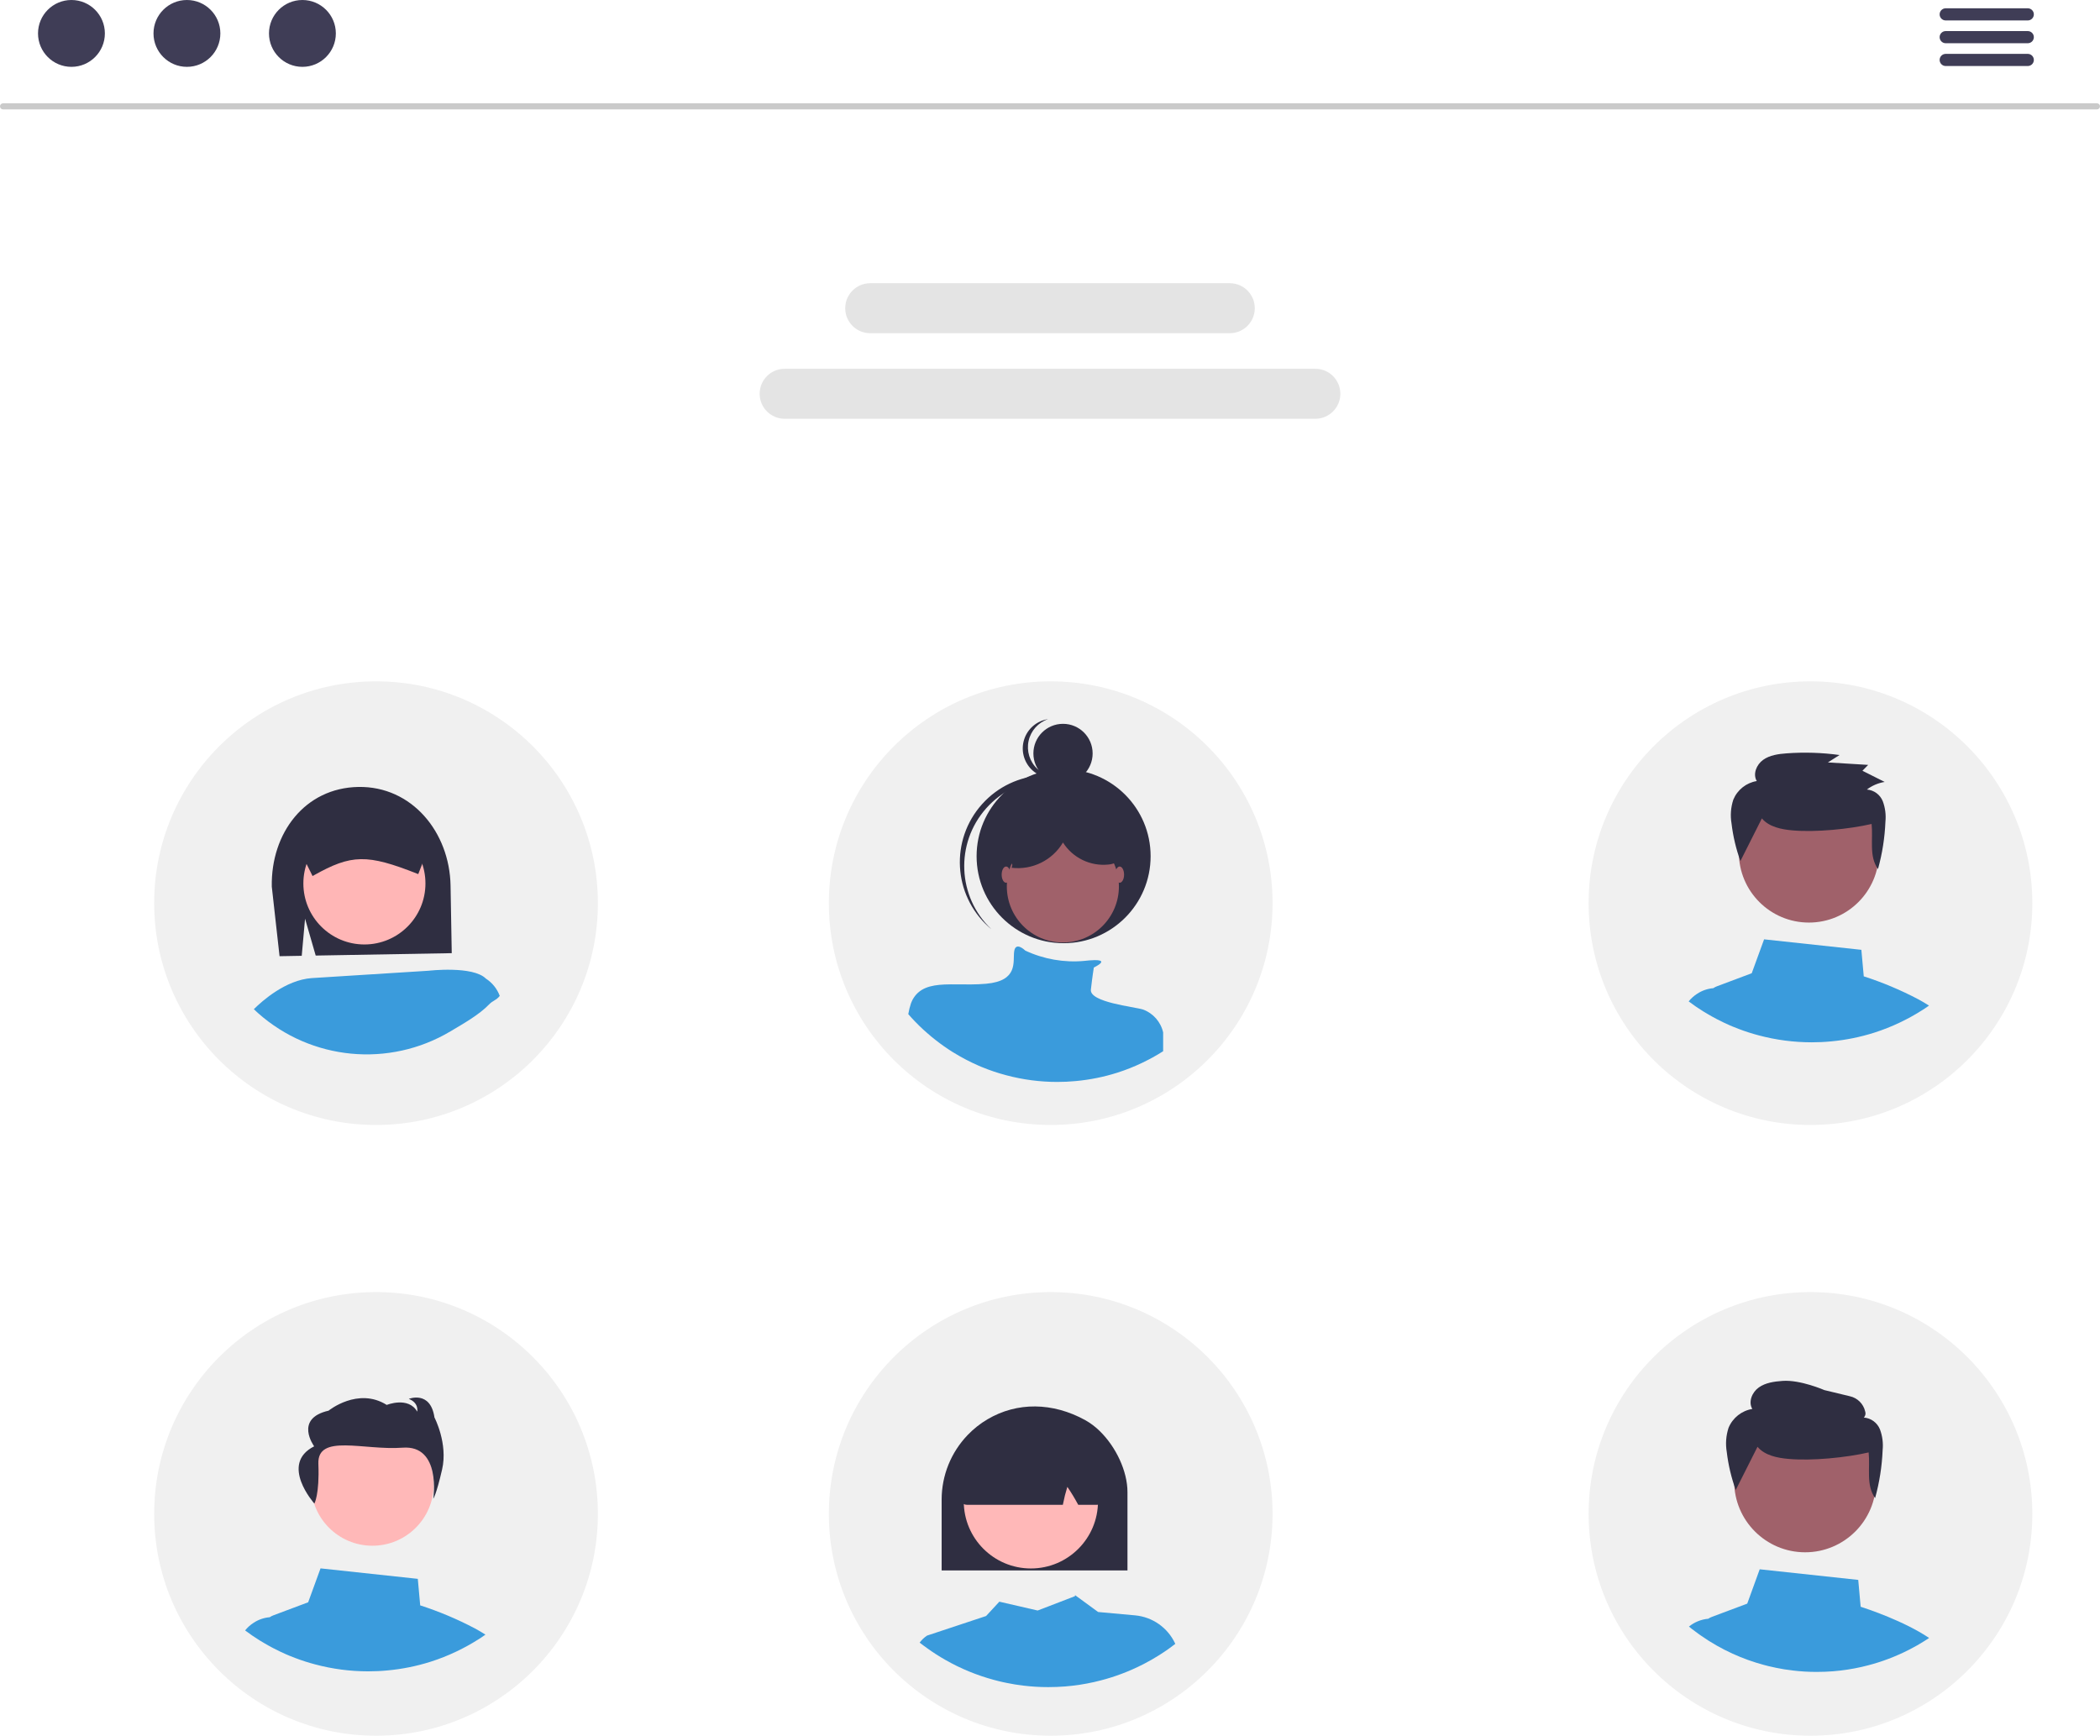
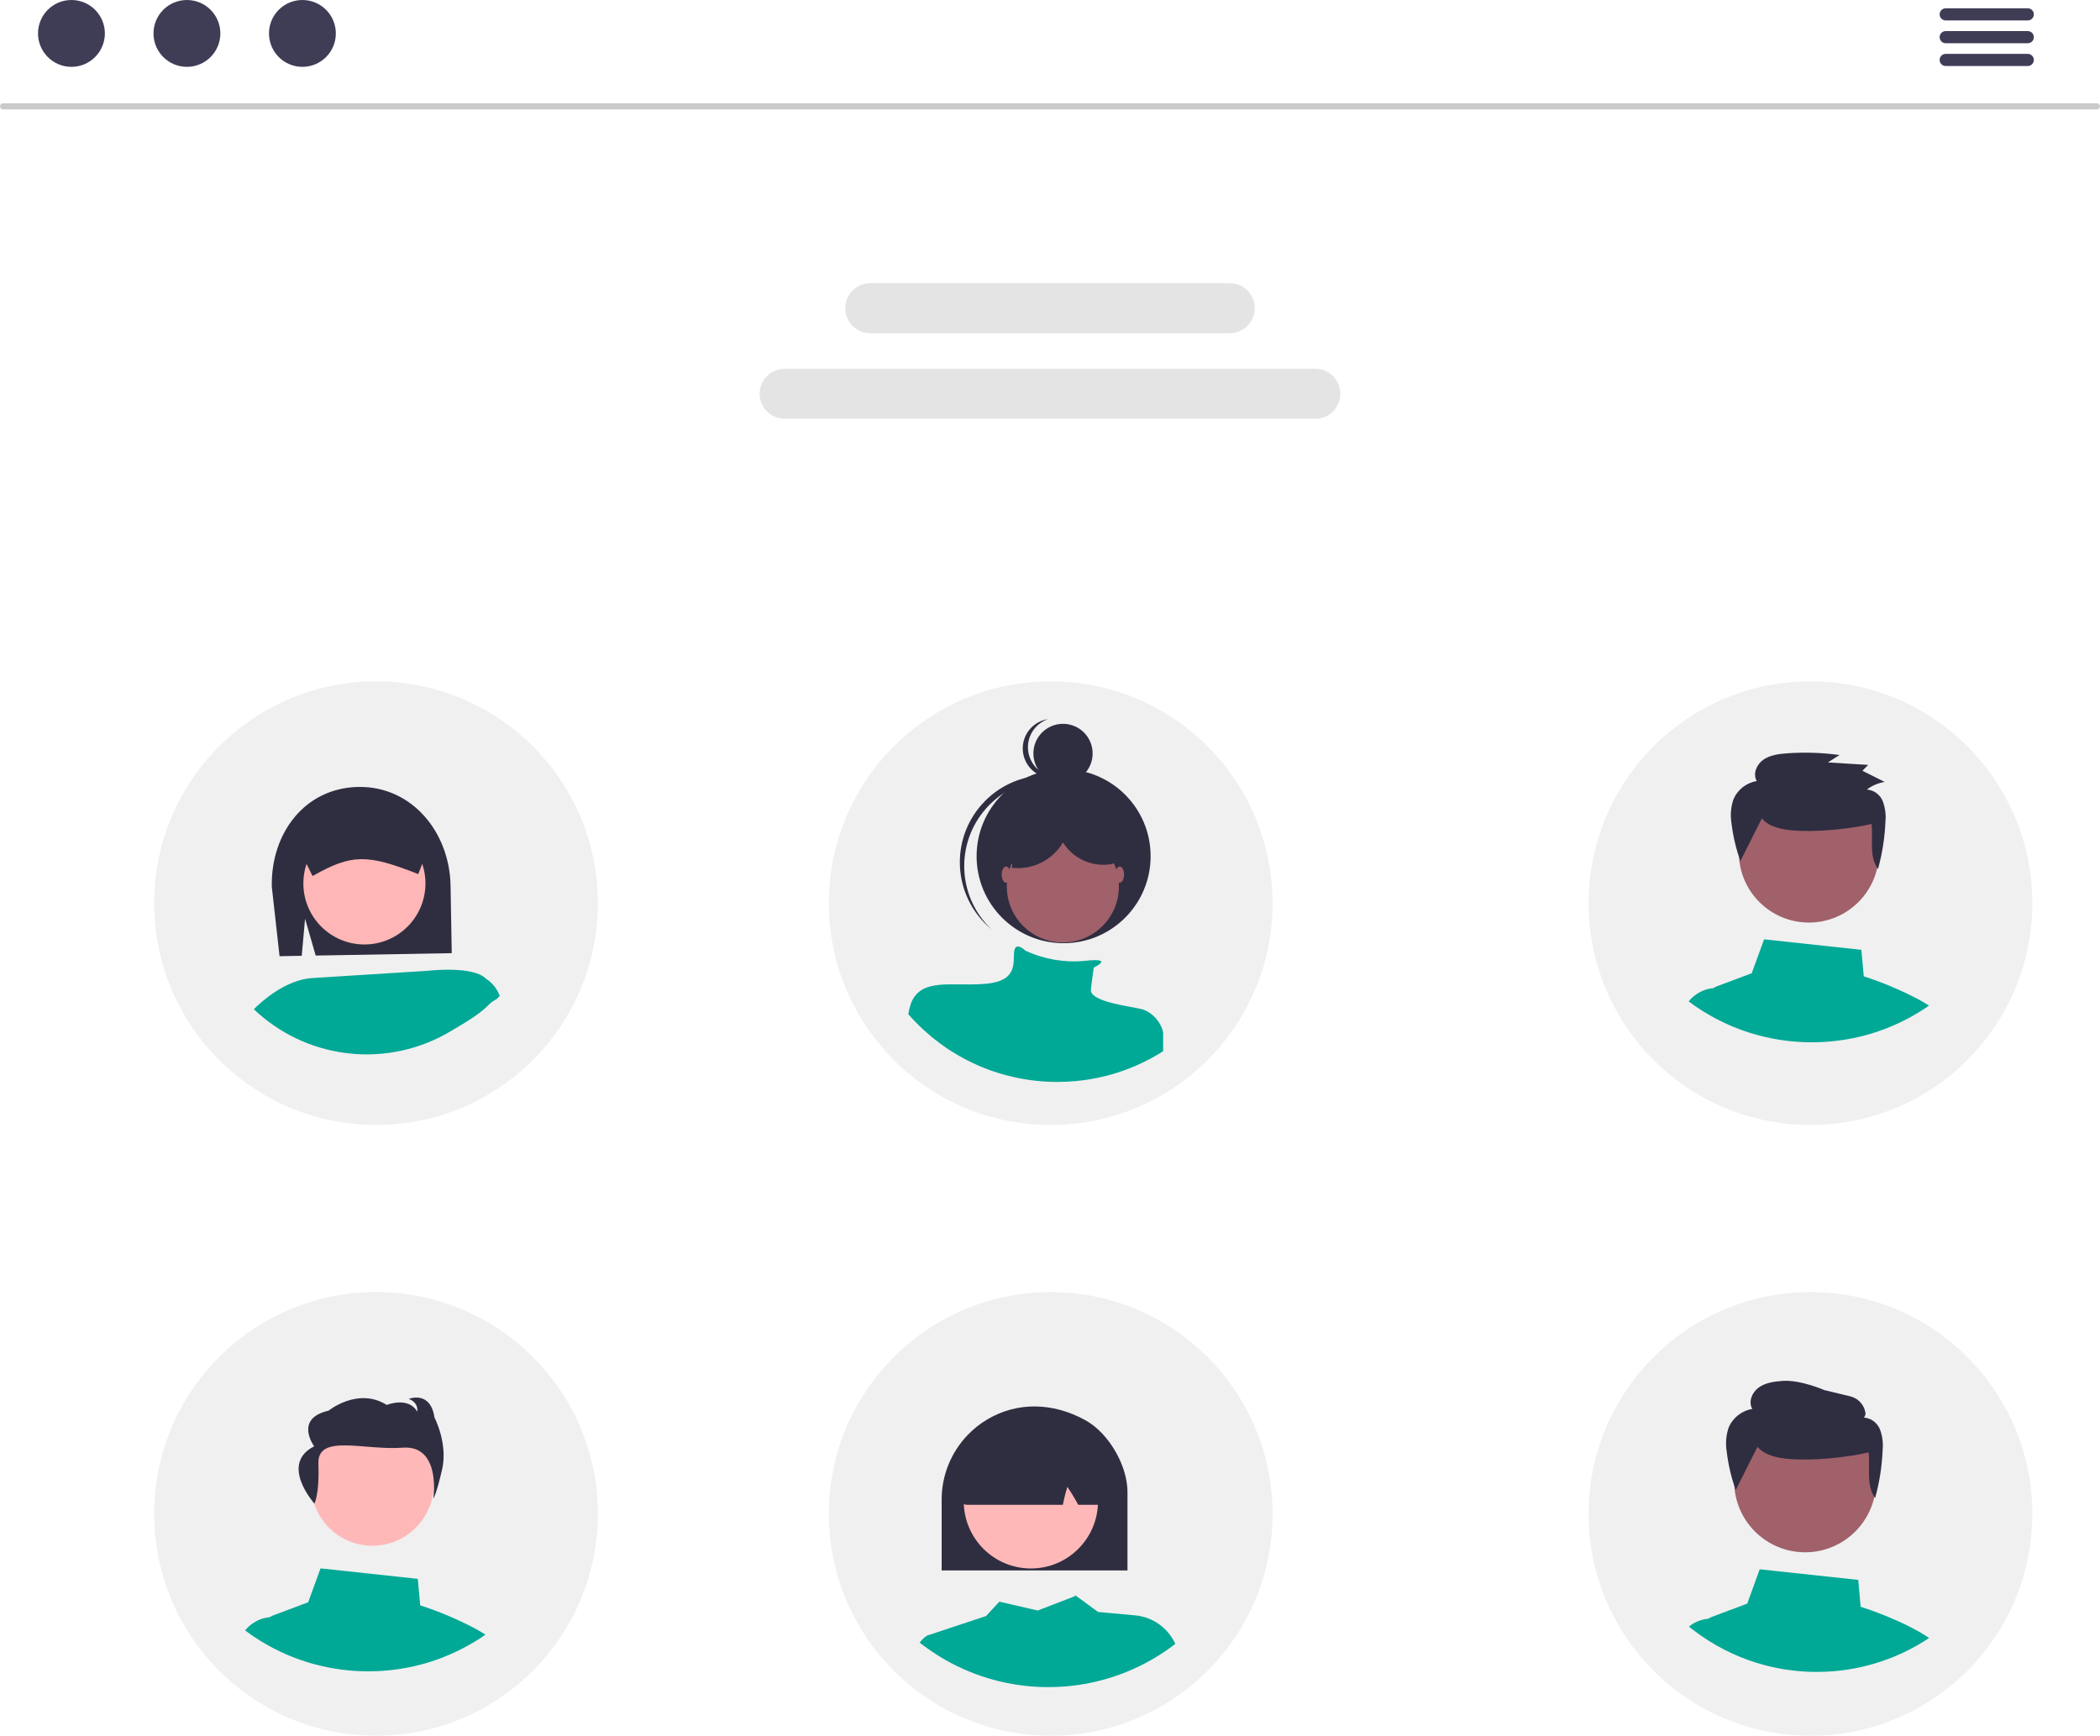
<svg xmlns="http://www.w3.org/2000/svg" data-name="Layer 1" width="691" height="571.228" viewBox="0 0 691 571.228">
  <path d="M944.5,200.386h-689a1,1,0,0,1,0-2h689a1,1,0,0,1,0,2Z" transform="translate(-254.5 -164.3858)" fill="#cacaca" />
  <circle cx="23.508" cy="11" r="11" fill="#3f3d56" />
  <circle cx="61.508" cy="11" r="11" fill="#3f3d56" />
  <circle cx="99.508" cy="11" r="11" fill="#3f3d56" />
  <path d="M687.313,302.201H512.687a8.225,8.225,0,0,1,0-16.45H687.313a8.225,8.225,0,1,1,0,16.45Z" transform="translate(-254.5 -164.3858)" fill="#e4e4e4" />
  <path d="M659.158,274.045H540.842a8.225,8.225,0,0,1,0-16.45H659.158a8.225,8.225,0,0,1,0,16.45Z" transform="translate(-254.5 -164.3858)" fill="#e4e4e4" />
  <circle cx="123.732" cy="297.228" r="73" fill="#f0f0f0" />
  <circle cx="595.732" cy="297.228" r="73" fill="#f0f0f0" />
  <circle cx="345.732" cy="297.228" r="73" fill="#f0f0f0" />
-   <path d="M885.712,493.253a112.493,112.493,0,0,0-17.946-7.552l-.79-8.73-32.006-3.448-4.068,11.158-11.486,4.31a5.605,5.605,0,0,0-1.166.607h-.012a11.342,11.342,0,0,0-5.269,1.821,11.665,11.665,0,0,0-2.816,2.526c1.554,1.178,3.168,2.271,4.832,3.315l.073.036c.474.291.959.583,1.444.862.875.522,1.773,1.02,2.672,1.493l.571.291c1.311.68,2.647,1.323,4.019,1.918.279.121.583.243.862.364.024.012.036.012.06.024.644.267,1.287.522,1.943.765a63.826,63.826,0,0,0,6.581,2.113,67.676,67.676,0,0,0,17.448,2.283c2.15,0,4.274-.097,6.375-.304a67.391,67.391,0,0,0,14.133-2.853c.011,0,.025-.012.036-.012a66.317,66.317,0,0,0,8.488-3.363c.011-.012.036-.012.049-.024.619-.291,1.214-.607,1.821-.911l.292-.146c.486-.255.972-.51,1.458-.777,1.214-.668,2.404-1.372,3.581-2.125.328-.194.644-.401.972-.619.461-.304.922-.619,1.372-.947C888.103,494.601,886.926,493.909,885.712,493.253Z" transform="translate(-254.5 -164.3858)" fill="#3a9bdc" />
+   <path d="M885.712,493.253a112.493,112.493,0,0,0-17.946-7.552l-.79-8.73-32.006-3.448-4.068,11.158-11.486,4.31a5.605,5.605,0,0,0-1.166.607h-.012a11.342,11.342,0,0,0-5.269,1.821,11.665,11.665,0,0,0-2.816,2.526c1.554,1.178,3.168,2.271,4.832,3.315l.073.036c.474.291.959.583,1.444.862.875.522,1.773,1.02,2.672,1.493l.571.291c1.311.68,2.647,1.323,4.019,1.918.279.121.583.243.862.364.024.012.036.012.06.024.644.267,1.287.522,1.943.765a63.826,63.826,0,0,0,6.581,2.113,67.676,67.676,0,0,0,17.448,2.283c2.15,0,4.274-.097,6.375-.304a67.391,67.391,0,0,0,14.133-2.853c.011,0,.025-.012.036-.012a66.317,66.317,0,0,0,8.488-3.363c.011-.012.036-.012.049-.024.619-.291,1.214-.607,1.821-.911l.292-.146c.486-.255.972-.51,1.458-.777,1.214-.668,2.404-1.372,3.581-2.125.328-.194.644-.401.972-.619.461-.304.922-.619,1.372-.947C888.103,494.601,886.926,493.909,885.712,493.253Z" transform="translate(-254.5 -164.3858)" fill="#00a896" />
  <circle cx="595.217" cy="280.567" r="23.051" fill="#a0616a" />
  <path d="M834.241,433.725c2.386,2.824,6.424,3.621,10.149,3.947,7.565.663,18.566-.413,25.959-2.12.528,5.114-.911,10.629,2.101,14.836a68.873,68.873,0,0,0,2.447-15.613,14.945,14.945,0,0,0-.865-6.687,6.15,6.15,0,0,0-5.239-3.863,13.131,13.131,0,0,1,5.857-2.504l-7.319-3.678,1.88-1.93-13.251-.811,3.838-2.438a83.222,83.222,0,0,0-17.435-.55c-2.7.199-5.523.579-7.711,2.144s-3.452,4.674-2.094,6.971a10.122,10.122,0,0,0-7.714,6.121,16.34,16.34,0,0,0-.586,7.854,55.676,55.676,0,0,0,2.919,12.35Z" transform="translate(-254.5 -164.3858)" fill="#2f2e41" />
  <circle id="bfd52db7-3176-431c-b22d-4ccf50ae4673" data-name="Ellipse 188" cx="349.782" cy="247.958" r="9.746" fill="#2f2e41" />
-   <path id="b31e8c25-48a3-409d-90cd-0f3aa66812dd-200" data-name="Path 969" d="M595.827,417.414a9.747,9.747,0,0,1,3.544-16.359,9.744,9.744,0,1,0,4.518,18.876,9.723,9.723,0,0,1-8.063-2.518Z" transform="translate(-254.5 -164.3858)" fill="#2f2e41" />
+   <path id="b31e8c25-48a3-409d-90cd-0f3aa66812dd-152" data-name="Path 969" d="M595.827,417.414a9.747,9.747,0,0,1,3.544-16.359,9.744,9.744,0,1,0,4.518,18.876,9.723,9.723,0,0,1-8.063-2.518Z" transform="translate(-254.5 -164.3858)" fill="#2f2e41" />
  <circle id="fe71adb6-1e7d-40f2-ae2d-2f206863ade9" data-name="Ellipse 189" cx="349.978" cy="281.777" r="28.631" fill="#2f2e41" />
-   <path id="e07a90a6-c331-41ef-a441-b6d8bd717078-201" data-name="Path 970" d="M579.008,430.399a28.626,28.626,0,0,1,39.678-3.002c-.233-.223-.467-.447-.709-.663a28.631,28.631,0,0,0-38.208,42.65q.082.073.164.145c.243.216.493.42.741.627a28.626,28.626,0,0,1-1.666-39.757Z" transform="translate(-254.5 -164.3858)" fill="#2f2e41" />
+   <path id="e07a90a6-c331-41ef-a441-b6d8bd717078-153" data-name="Path 970" d="M579.008,430.399a28.626,28.626,0,0,1,39.678-3.002c-.233-.223-.467-.447-.709-.663a28.631,28.631,0,0,0-38.208,42.65q.082.073.164.145c.243.216.493.42.741.627a28.626,28.626,0,0,1-1.666-39.757Z" transform="translate(-254.5 -164.3858)" fill="#2f2e41" />
  <circle id="fefa9ca9-d901-48cd-a772-63aab06ef99d" data-name="Ellipse 190" cx="349.735" cy="291.725" r="18.44" fill="#a0616a" />
-   <path d="M637.232,504.155v6.187c-1.133.724-2.277,1.401-3.444,2.043-.467.257-.934.502-1.4.747l-.28.14c-.584.292-1.156.595-1.751.876-.011.012-.035.012-.047.023a63.744,63.744,0,0,1-8.16,3.234c-.011,0-.023.012-.035.012a64.798,64.798,0,0,1-13.588,2.743c-2.019.199-4.062.292-6.129.292a65.06,65.06,0,0,1-16.774-2.195,63.17,63.17,0,0,1-8.195-2.767c-.023-.012-.035-.012-.059-.023-.268-.117-.56-.233-.829-.35-1.319-.572-2.603-1.191-3.864-1.844l-.548-.28c-1.343-.712-2.662-1.459-3.958-2.265l-.07-.035a63.942,63.942,0,0,1-5.767-4.051c-.946-.724-1.856-1.483-2.743-2.276-.467-.397-.934-.817-1.377-1.226a63.195,63.195,0,0,1-4.845-4.996,23.617,23.617,0,0,1,.887-3.584l.011-.012a5.24,5.24,0,0,1,.245-.584,4.655,4.655,0,0,1,.222-.49c2.09-3.911,5.872-4.88,10.565-5.09,2.65-.117,5.58.012,8.674-.023,1.634-.012,3.327-.07,5.019-.222,10.681-.969,8.744-7.273,9.222-10.67.479-3.292,3.444-.444,3.642-.257l.011.012a37.672,37.672,0,0,0,19.378,3.397c1.144-.14,2.288-.222,3.432-.257,3.012-.035,2.358.829,1.32,1.541a13.055,13.055,0,0,1-1.576.887s-.479,2.918-.969,7.284c-.467,4.179,14.253,5.627,17.137,6.537h.011A10.527,10.527,0,0,1,637.232,504.155Z" transform="translate(-254.5 -164.3858)" fill="#3a9bdc" />
+   <path d="M637.232,504.155v6.187c-1.133.724-2.277,1.401-3.444,2.043-.467.257-.934.502-1.4.747l-.28.14c-.584.292-1.156.595-1.751.876-.011.012-.035.012-.047.023a63.744,63.744,0,0,1-8.16,3.234c-.011,0-.023.012-.035.012a64.798,64.798,0,0,1-13.588,2.743c-2.019.199-4.062.292-6.129.292a65.06,65.06,0,0,1-16.774-2.195,63.17,63.17,0,0,1-8.195-2.767c-.023-.012-.035-.012-.059-.023-.268-.117-.56-.233-.829-.35-1.319-.572-2.603-1.191-3.864-1.844l-.548-.28c-1.343-.712-2.662-1.459-3.958-2.265l-.07-.035a63.942,63.942,0,0,1-5.767-4.051c-.946-.724-1.856-1.483-2.743-2.276-.467-.397-.934-.817-1.377-1.226a63.195,63.195,0,0,1-4.845-4.996,23.617,23.617,0,0,1,.887-3.584l.011-.012a5.24,5.24,0,0,1,.245-.584,4.655,4.655,0,0,1,.222-.49c2.09-3.911,5.872-4.88,10.565-5.09,2.65-.117,5.58.012,8.674-.023,1.634-.012,3.327-.07,5.019-.222,10.681-.969,8.744-7.273,9.222-10.67.479-3.292,3.444-.444,3.642-.257l.011.012a37.672,37.672,0,0,0,19.378,3.397c1.144-.14,2.288-.222,3.432-.257,3.012-.035,2.358.829,1.32,1.541a13.055,13.055,0,0,1-1.576.887s-.479,2.918-.969,7.284c-.467,4.179,14.253,5.627,17.137,6.537h.011A10.527,10.527,0,0,1,637.232,504.155Z" transform="translate(-254.5 -164.3858)" fill="#00a896" />
  <ellipse id="eb9de4e7-d719-4e1b-ab1d-c7fc470b1049" data-name="Ellipse 191" cx="331.053" cy="287.844" rx="1.456" ry="2.669" fill="#a0616a" />
  <ellipse id="a295d86f-11aa-4df2-91d0-9ecb8f1fab78" data-name="Ellipse 192" cx="368.419" cy="287.844" rx="1.456" ry="2.669" fill="#a0616a" />
  <path d="M354.877,466.726l3.503,12.135,44.766-.79-.392-22.234c-.31-17.599-12.748-32.778-30.347-32.467s-28.789,15.189-28.478,32.787l2.557,22.913,7.299-.129Z" transform="translate(-254.5 -164.3858)" fill="#2f2e41" />
  <circle cx="119.907" cy="290.74" r="20.085" fill="#ffb6b6" />
  <path d="M396.395,441.023a7.79,7.79,0,0,0-1.383-4.298c-.092-.13-.185-.251-.278-.371a7.827,7.827,0,0,0-6.276-2.999l-14.436.26-14.427.251a7.817,7.817,0,0,0-7.659,7.938l3.435,6.916,1.977,3.974.325-.186c12.486-7.019,17.593-7.111,34.118-.585l.334.13,1.309-3.351,2.971-7.603Z" transform="translate(-254.5 -164.3858)" fill="#2f2e41" />
-   <path d="M414.387,486.448c-4.308-4.298-18.884-2.59-18.884-2.59L357.032,486.281c-8.532.631-16.219,7.464-19.004,10.231.445.436.901.863,1.365,1.272a53.853,53.853,0,0,0,63.333,6.016c4.122-2.46,9.396-5.41,12.701-8.854,1.309-1.355,2.357-1.328,3.517-2.814A11.589,11.589,0,0,0,414.387,486.448Z" transform="translate(-254.5 -164.3858)" fill="#3a9bdc" />
+   <path d="M414.387,486.448c-4.308-4.298-18.884-2.59-18.884-2.59L357.032,486.281c-8.532.631-16.219,7.464-19.004,10.231.445.436.901.863,1.365,1.272a53.853,53.853,0,0,0,63.333,6.016c4.122-2.46,9.396-5.41,12.701-8.854,1.309-1.355,2.357-1.328,3.517-2.814A11.589,11.589,0,0,0,414.387,486.448Z" transform="translate(-254.5 -164.3858)" fill="#00a896" />
  <circle cx="123.732" cy="498.228" r="73" fill="#f0f0f0" />
  <circle cx="595.732" cy="498.228" r="73" fill="#f0f0f0" />
  <circle cx="345.732" cy="498.228" r="73" fill="#f0f0f0" />
  <circle cx="122.537" cy="488.518" r="20.181" fill="#ffb8b8" />
  <path d="M357.944,659.218s1.715-3.011,1.316-13.071,14.92-4.37,27.72-5.33,10.091,16.795,10.091,16.795.923-1.055,2.901-9.624-2.512-17.108-2.512-17.108c-1.322-9.004-8.447-6.118-8.447-6.118,3.431,1.336,2.772,4.192,2.772,4.192-2.905-5.092-10.03-2.207-10.03-2.207-9.503-5.963-19.134,1.89-19.134,1.89-11.48,2.605-4.747,11.735-4.747,11.735C346.328,646.206,357.944,659.218,357.944,659.218Z" transform="translate(-254.5 -164.3858)" fill="#2f2e41" />
-   <path d="M410.712,700.269a112.493,112.493,0,0,0-17.946-7.552l-.79-8.73-32.006-3.448-4.068,11.158-11.486,4.31a5.605,5.605,0,0,0-1.166.607h-.012a11.342,11.342,0,0,0-5.269,1.821,11.665,11.665,0,0,0-2.816,2.526c1.554,1.178,3.168,2.271,4.832,3.315l.073.036c.474.291.959.583,1.444.862.875.522,1.773,1.02,2.672,1.493l.571.291c1.311.68,2.647,1.323,4.019,1.918.279.121.583.243.862.364.024.012.036.012.06.024.644.267,1.287.522,1.943.765a63.824,63.824,0,0,0,6.581,2.113,67.676,67.676,0,0,0,17.448,2.283c2.15,0,4.274-.097,6.375-.304a67.391,67.391,0,0,0,14.133-2.853c.011,0,.025-.012.036-.012A66.317,66.317,0,0,0,404.689,707.894c.011-.012.036-.012.049-.024.619-.291,1.214-.607,1.821-.911l.292-.146c.486-.255.972-.51,1.458-.777,1.214-.668,2.404-1.372,3.581-2.125.328-.194.644-.401.972-.619.461-.304.922-.619,1.372-.947C413.103,701.617,411.926,700.925,410.712,700.269Z" transform="translate(-254.5 -164.3858)" fill="#3a9bdc" />
-   <path d="M627.988,696,615.838,694.895l-7.27-5.31a.041.041,0,0,0-.009-.028l-.019.009-.291-.216-.038.338-12.271,4.719-12.608-2.908-4.362,4.719-19.428,6.445a9.87,9.87,0,0,0-2.43,2.298l.001.012c.816.638,1.654,1.268,2.503,1.864a64.474,64.474,0,0,0,5.995,3.846,67.54,67.54,0,0,0,16.004,6.576q.76.211,1.52.394c.882.216,1.773.422,2.664.591q2.702.563,5.469.882a67.051,67.051,0,0,0,8.171.488q2.801,0,5.544-.216a68.346,68.346,0,0,0,9.55-1.454c.113-.028.225-.047.338-.084a67.548,67.548,0,0,0,13.959-4.859c.685-.328,1.37-.666,2.045-1.013q2.491-1.28,4.841-2.758c1.182-.732,2.336-1.51,3.462-2.317.694-.497,1.379-1.004,2.054-1.529l-.073-.155A16.163,16.163,0,0,0,627.988,696Z" transform="translate(-254.5 -164.3858)" fill="#3a9bdc" />
+   <path d="M410.712,700.269a112.493,112.493,0,0,0-17.946-7.552l-.79-8.73-32.006-3.448-4.068,11.158-11.486,4.31a5.605,5.605,0,0,0-1.166.607h-.012a11.342,11.342,0,0,0-5.269,1.821,11.665,11.665,0,0,0-2.816,2.526c1.554,1.178,3.168,2.271,4.832,3.315l.073.036c.474.291.959.583,1.444.862.875.522,1.773,1.02,2.672,1.493l.571.291c1.311.68,2.647,1.323,4.019,1.918.279.121.583.243.862.364.024.012.036.012.06.024.644.267,1.287.522,1.943.765a63.824,63.824,0,0,0,6.581,2.113,67.676,67.676,0,0,0,17.448,2.283c2.15,0,4.274-.097,6.375-.304a67.391,67.391,0,0,0,14.133-2.853c.011,0,.025-.012.036-.012A66.317,66.317,0,0,0,404.689,707.894c.011-.012.036-.012.049-.024.619-.291,1.214-.607,1.821-.911l.292-.146c.486-.255.972-.51,1.458-.777,1.214-.668,2.404-1.372,3.581-2.125.328-.194.644-.401.972-.619.461-.304.922-.619,1.372-.947C413.103,701.617,411.926,700.925,410.712,700.269Z" transform="translate(-254.5 -164.3858)" fill="#00a896" />
+   <path d="M627.988,696,615.838,694.895l-7.27-5.31a.041.041,0,0,0-.009-.028l-.019.009-.291-.216-.038.338-12.271,4.719-12.608-2.908-4.362,4.719-19.428,6.445a9.87,9.87,0,0,0-2.43,2.298l.001.012c.816.638,1.654,1.268,2.503,1.864a64.474,64.474,0,0,0,5.995,3.846,67.54,67.54,0,0,0,16.004,6.576q.76.211,1.52.394c.882.216,1.773.422,2.664.591q2.702.563,5.469.882a67.051,67.051,0,0,0,8.171.488q2.801,0,5.544-.216a68.346,68.346,0,0,0,9.55-1.454c.113-.028.225-.047.338-.084a67.548,67.548,0,0,0,13.959-4.859c.685-.328,1.37-.666,2.045-1.013q2.491-1.28,4.841-2.758c1.182-.732,2.336-1.51,3.462-2.317.694-.497,1.379-1.004,2.054-1.529l-.073-.155A16.163,16.163,0,0,0,627.988,696Z" transform="translate(-254.5 -164.3858)" fill="#00a896" />
  <path d="M616.382,635.363a22.349,22.349,0,0,0-4.756-3.593c-10.742-5.929-22.477-6.032-32.196-.291a30.304,30.304,0,0,0-6.557,5.206,30.681,30.681,0,0,0-8.528,21.145V681.208H625.491V655.438C625.491,648.534,621.692,640.541,616.382,635.363Z" transform="translate(-254.5 -164.3858)" fill="#2f2e41" />
  <circle cx="339.21" cy="494.1" r="22.084" fill="#ffb8b8" />
  <path d="M616.363,638.44a2.73,2.73,0,0,0-1.548-2.205c-13.818-6.454-27.834-6.285-41.634.507H572.929l-.085.347c-2.72,20.957-2.336,21.417-2.167,21.605a2.73,2.73,0,0,0,.967.704,2.648,2.648,0,0,0,1.079.225h31.502l.075-.356a51.455,51.455,0,0,1,1.407-5.554A61.659,61.659,0,0,1,609.168,659.397l.131.225h6.126a2.171,2.171,0,0,0,.347-.028,2.627,2.627,0,0,0,1.642-.854C617.583,658.562,617.977,658.131,616.363,638.44Z" transform="translate(-254.5 -164.3858)" fill="#2f2e41" />
-   <path d="M866.745,693.165l-.796-8.832-32.421-3.493L829.424,692.141l-11.639,4.361a5.687,5.687,0,0,0-1.197.613A11.758,11.758,0,0,0,810.242,699.693c.265.219.53.43.796.64.055.055.119.101.174.146.741.576,1.5,1.143,2.267,1.682.201.146.403.293.613.43a60.831,60.831,0,0,0,5.229,3.319q2.578,1.467,5.294,2.706a65.458,65.458,0,0,0,10.304,3.703q.741.206,1.481.384c.859.21,1.728.411,2.596.576q2.633.549,5.33.859a65.348,65.348,0,0,0,7.963.475q2.729,0,5.404-.21a66.611,66.611,0,0,0,9.307-1.417c.11-.027.22-.046.329-.082a65.832,65.832,0,0,0,13.604-4.736c.667-.32,1.335-.649,1.993-.987q2.428-1.248,4.718-2.688c.549-.338,1.088-.686,1.628-1.051C880.98,697.864,868.939,693.869,866.745,693.165Z" transform="translate(-254.5 -164.3858)" fill="#3a9bdc" />
+   <path d="M866.745,693.165l-.796-8.832-32.421-3.493L829.424,692.141l-11.639,4.361a5.687,5.687,0,0,0-1.197.613A11.758,11.758,0,0,0,810.242,699.693c.265.219.53.43.796.64.055.055.119.101.174.146.741.576,1.5,1.143,2.267,1.682.201.146.403.293.613.43a60.831,60.831,0,0,0,5.229,3.319q2.578,1.467,5.294,2.706a65.458,65.458,0,0,0,10.304,3.703q.741.206,1.481.384c.859.21,1.728.411,2.596.576q2.633.549,5.33.859a65.348,65.348,0,0,0,7.963.475q2.729,0,5.404-.21a66.611,66.611,0,0,0,9.307-1.417c.11-.027.22-.046.329-.082a65.832,65.832,0,0,0,13.604-4.736c.667-.32,1.335-.649,1.993-.987q2.428-1.248,4.718-2.688c.549-.338,1.088-.686,1.628-1.051C880.98,697.864,868.939,693.869,866.745,693.165Z" transform="translate(-254.5 -164.3858)" fill="#00a896" />
  <circle id="e8fe815c-89b6-45a1-8f09-a3d9b2d7a5fa" data-name="Ellipse 109" cx="593.973" cy="487.515" r="23.346" fill="#a0616a" />
-   <path id="b463a6a0-335d-4c85-b501-8d2679f87106-202" data-name="Path 696" d="M832.802,640.527c2.417,2.86,6.506,3.667,10.279,3.995,7.662.672,18.804-.418,26.292-2.146.538,5.18-.922,10.765,2.128,15.026a69.759,69.759,0,0,0,2.478-15.814,15.146,15.146,0,0,0-.876-6.773,6.228,6.228,0,0,0-5.306-3.912,1.947,1.947,0,0,0,.427-2.037,6.622,6.622,0,0,0-5.02-4.974l-8.404-2.026s-7.886-3.459-13.778-3.025c-2.735.201-5.594.586-7.81,2.171s-3.496,4.734-2.12,7.06a10.251,10.251,0,0,0-7.812,6.199,16.549,16.549,0,0,0-.593,7.955,56.385,56.385,0,0,0,2.956,12.508Z" transform="translate(-254.5 -164.3858)" fill="#2f2e41" />
+   <path id="b463a6a0-335d-4c85-b501-8d2679f87106-154" data-name="Path 696" d="M832.802,640.527c2.417,2.86,6.506,3.667,10.279,3.995,7.662.672,18.804-.418,26.292-2.146.538,5.18-.922,10.765,2.128,15.026a69.759,69.759,0,0,0,2.478-15.814,15.146,15.146,0,0,0-.876-6.773,6.228,6.228,0,0,0-5.306-3.912,1.947,1.947,0,0,0,.427-2.037,6.622,6.622,0,0,0-5.02-4.974l-8.404-2.026s-7.886-3.459-13.778-3.025c-2.735.201-5.594.586-7.81,2.171s-3.496,4.734-2.12,7.06a10.251,10.251,0,0,0-7.812,6.199,16.549,16.549,0,0,0-.593,7.955,56.385,56.385,0,0,0,2.956,12.508Z" transform="translate(-254.5 -164.3858)" fill="#2f2e41" />
  <path d="M624.156,442a8.976,8.976,0,0,0-4.392-5.27,25.043,25.043,0,0,0-6.624-2.328,43.582,43.582,0,0,0-12.405-1.698c-4.184.206-8.46,1.65-11.303,4.726s-3.896,7.962-1.826,11.603l-.229.941a17.285,17.285,0,0,0,16.893-8.321,15.78,15.78,0,0,0,14.935,7.257,6.997,6.997,0,0,0,2.667-.767A5.549,5.549,0,0,0,624.156,442Z" transform="translate(-254.5 -164.3858)" fill="#2f2e41" />
  <path d="M921.732,171.114h-27a2,2,0,0,1,0-4h27a2,2,0,0,1,0,4Z" transform="translate(-254.5 -164.3858)" fill="#3f3d56" />
  <path d="M921.732,178.614h-27a2,2,0,0,1,0-4h27a2,2,0,0,1,0,4Z" transform="translate(-254.5 -164.3858)" fill="#3f3d56" />
  <path d="M921.732,186.114h-27a2,2,0,0,1,0-4h27a2,2,0,0,1,0,4Z" transform="translate(-254.5 -164.3858)" fill="#3f3d56" />
</svg>
